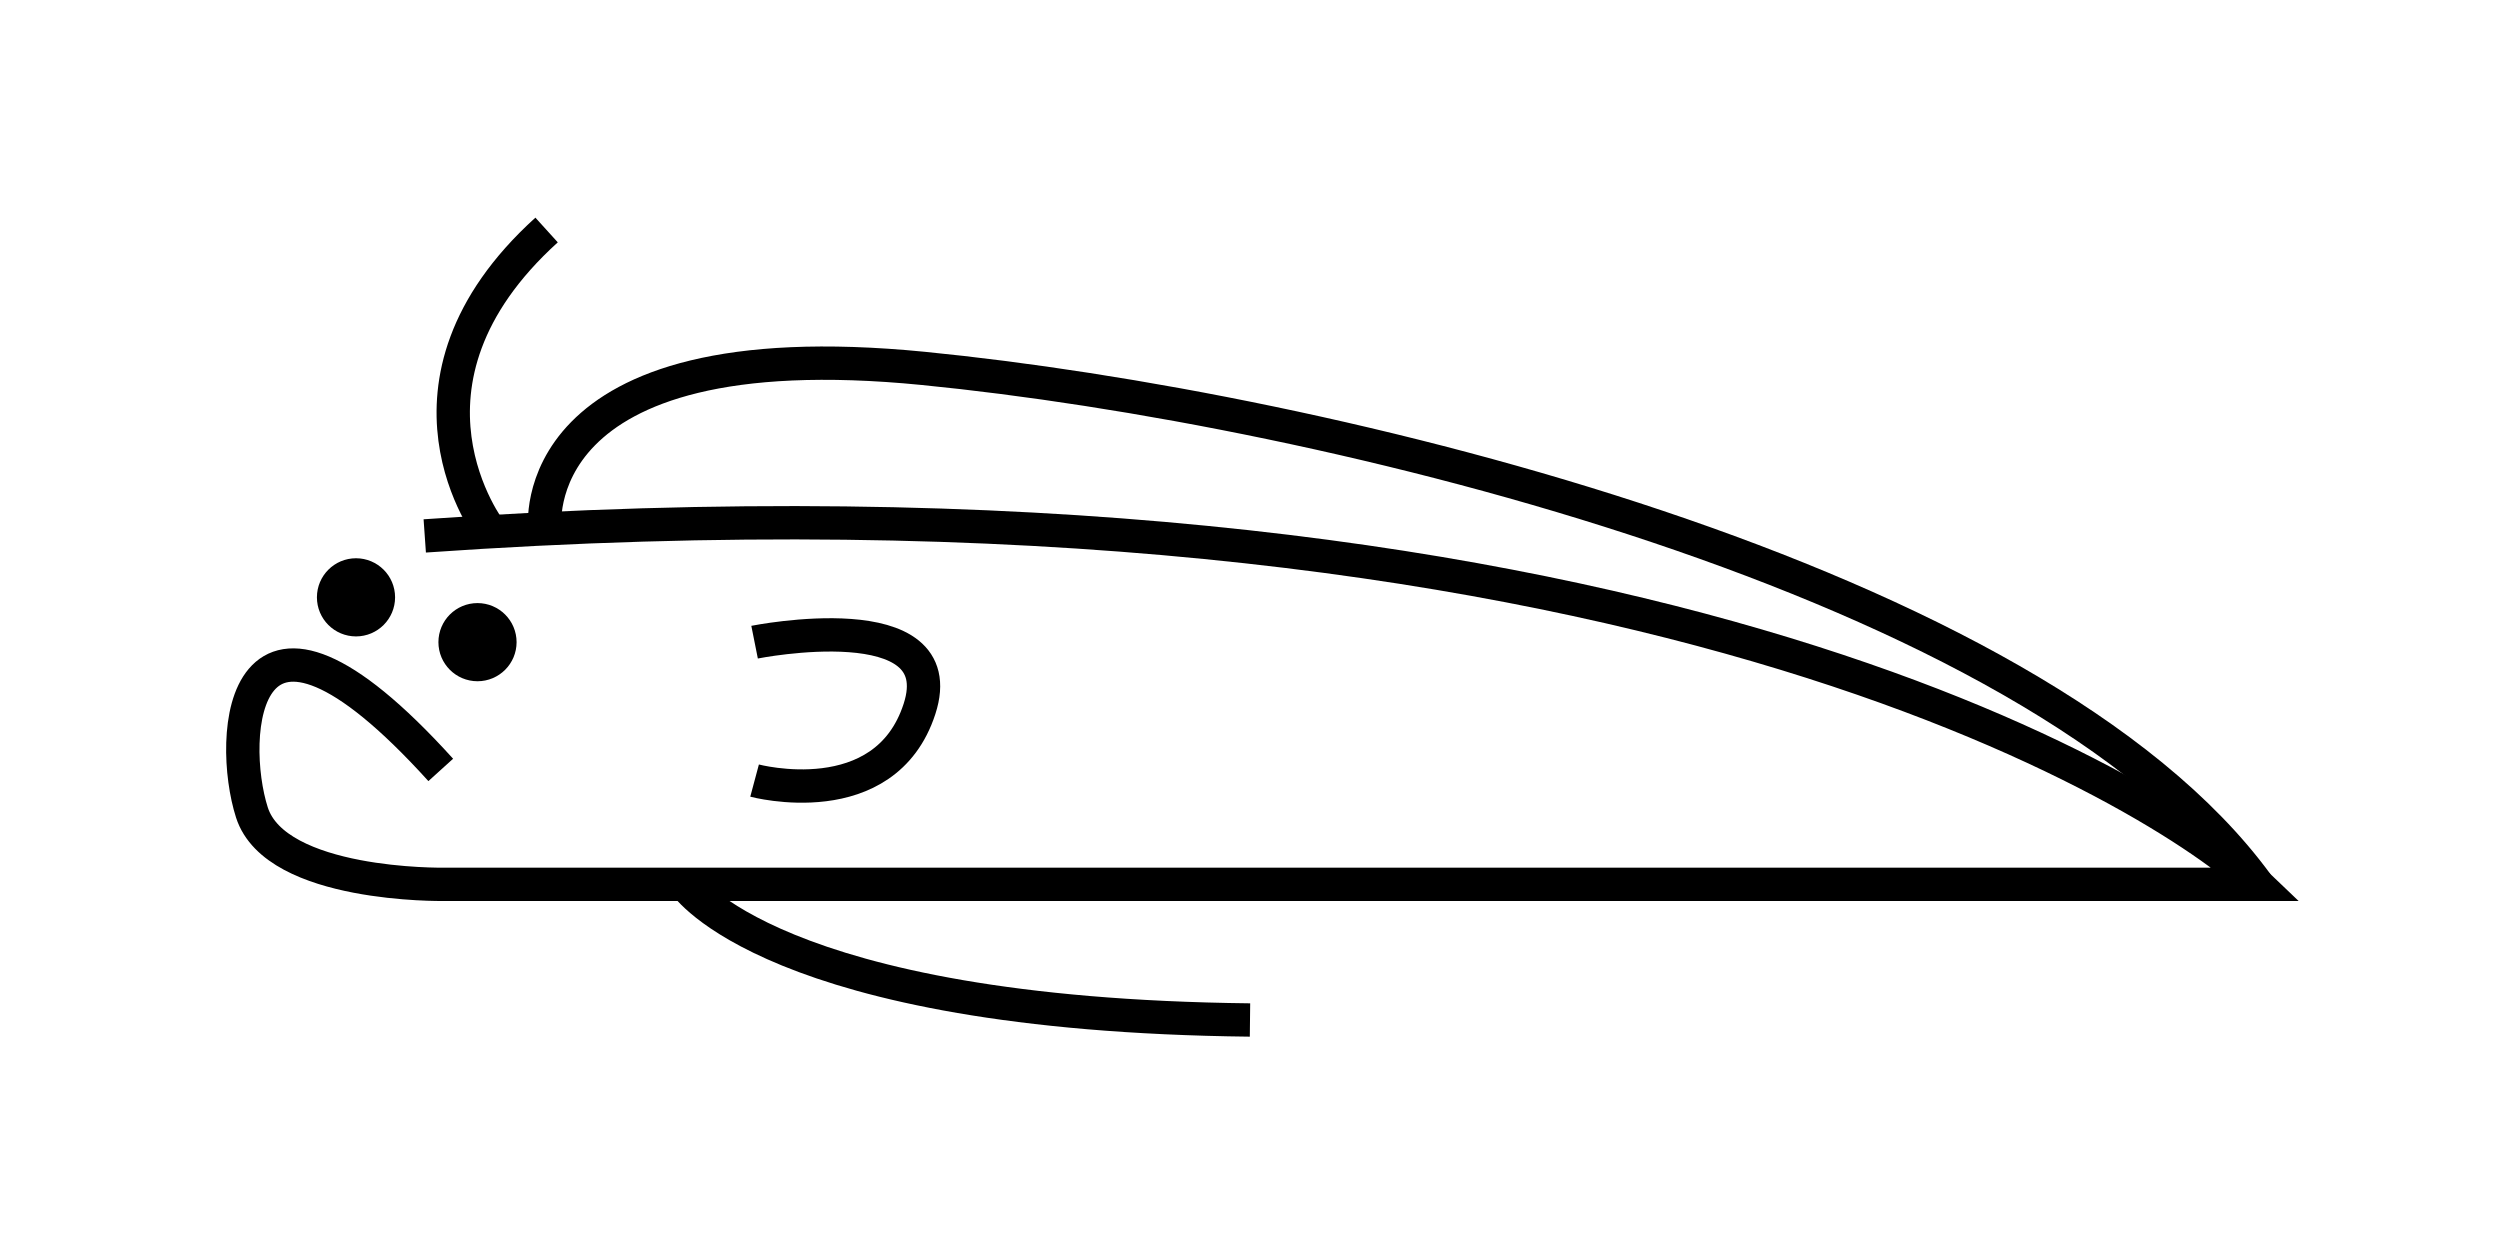
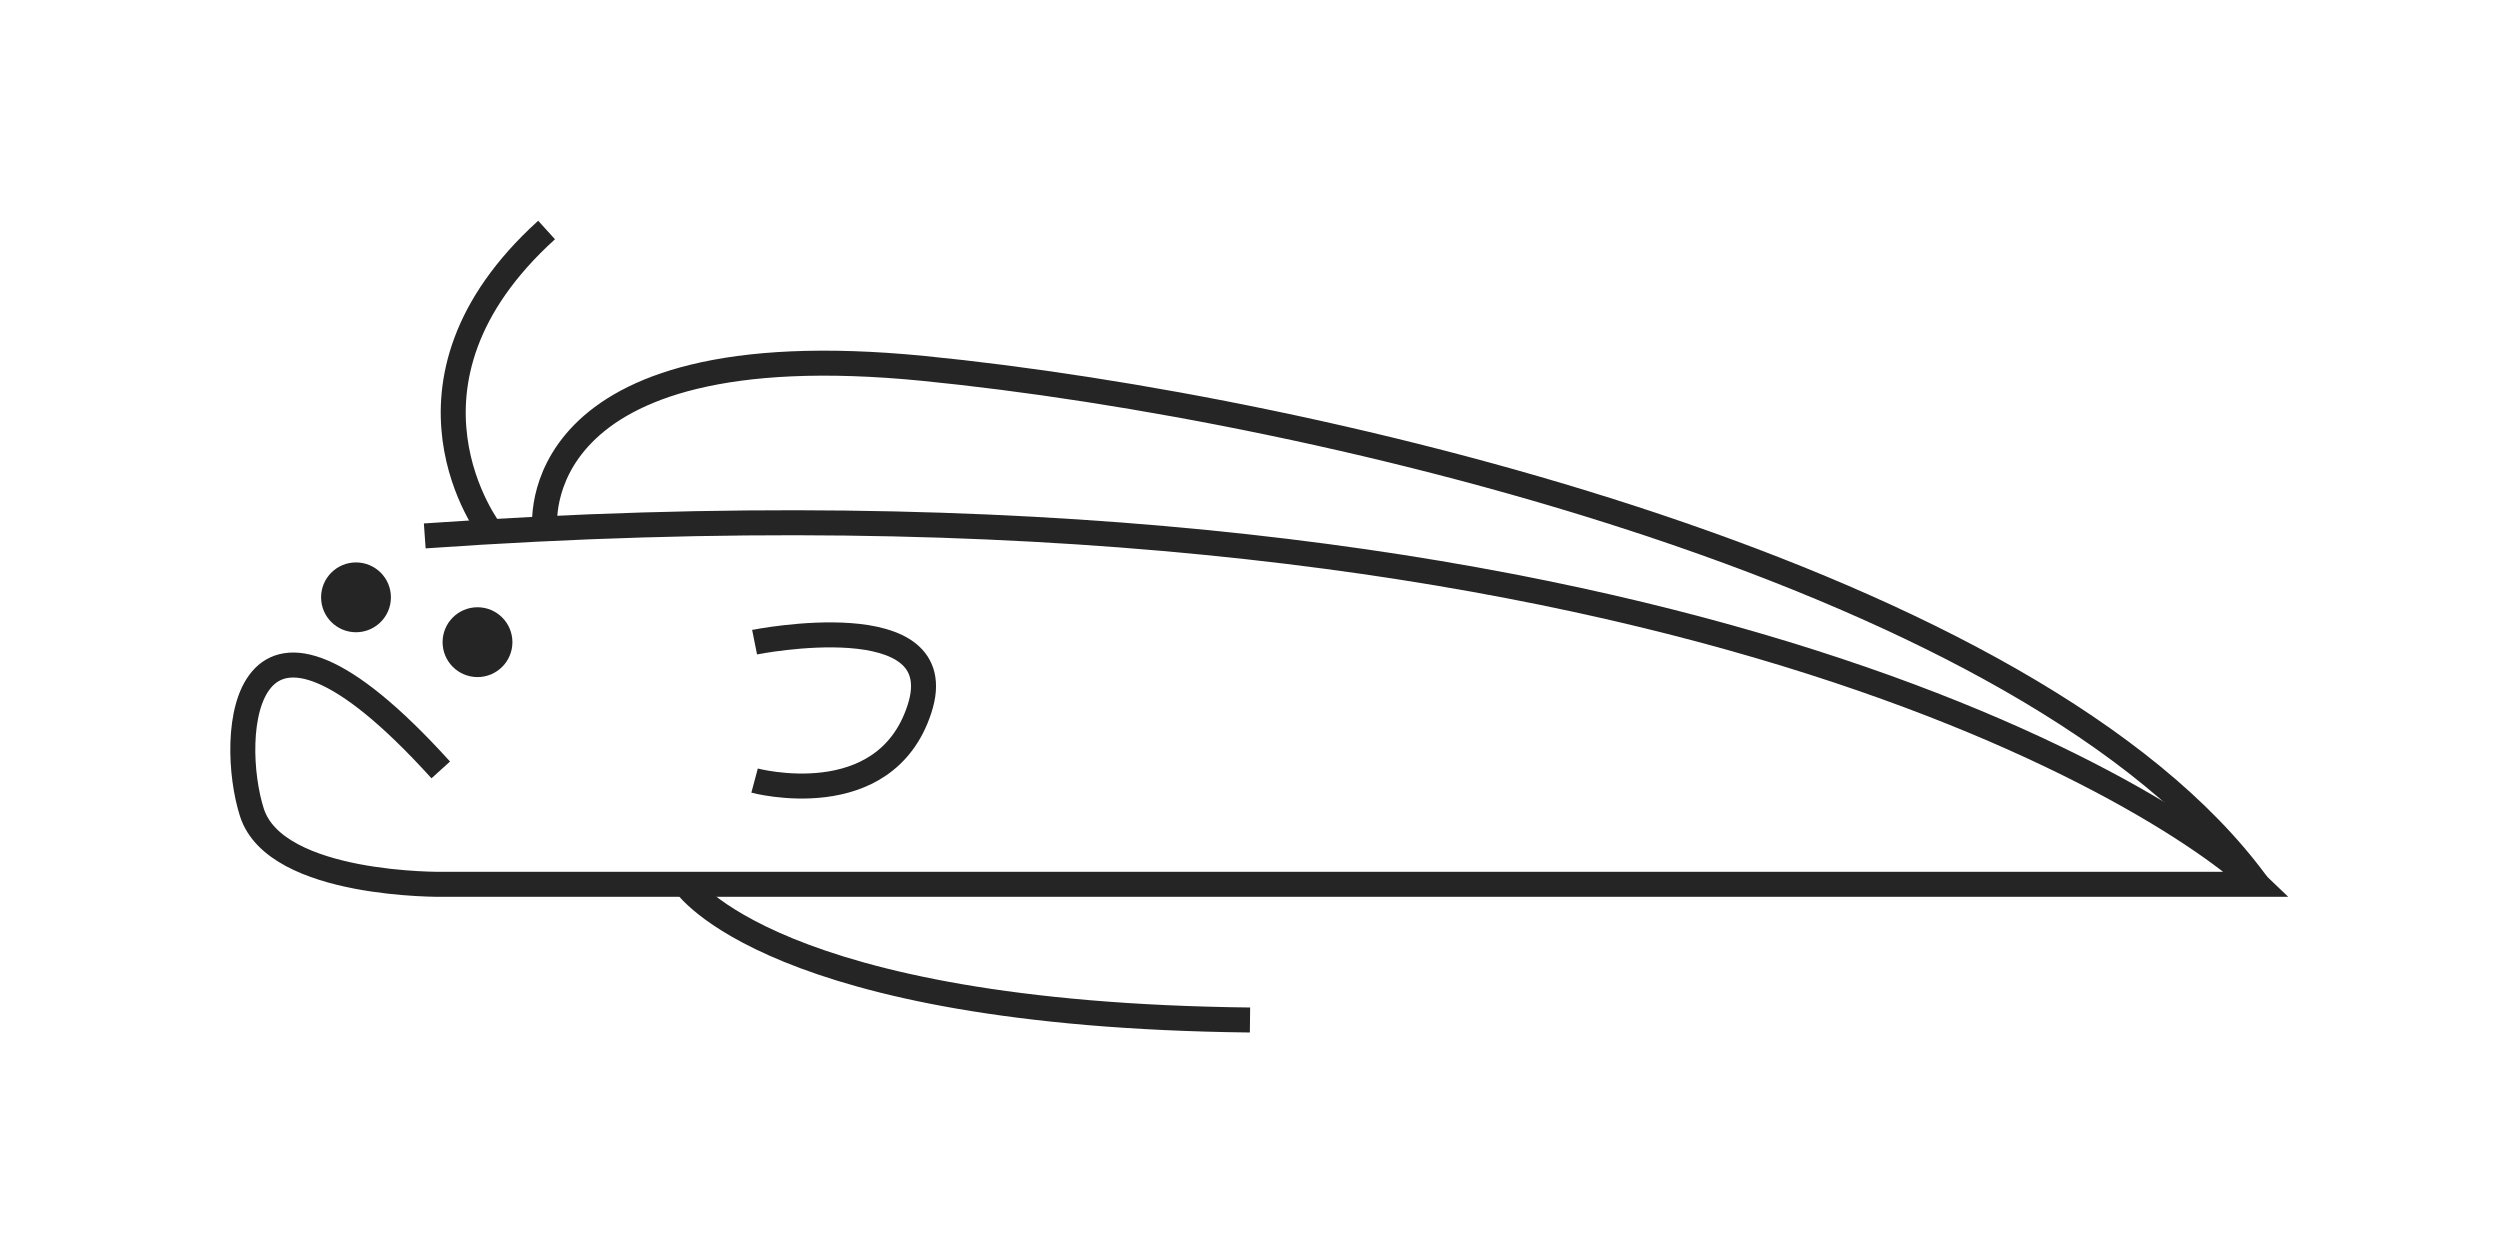
<svg xmlns="http://www.w3.org/2000/svg" id="Layer_1" viewBox="0 0 300 150">
  <defs>
-     <style>.cls-1{fill:none;}.cls-1,.cls-2{stroke:#000;stroke-miterlimit:10;stroke-width:4px;}</style>
+     <style>.cls-1{fill:#252525;}.cls-1,.cls-2{stroke:#252525;stroke-miterlimit:10;stroke-width:3px;}.cls-2{fill:none;}</style>
  </defs>
-   <circle class="cls-2" cx="57.3" cy="77.06" r="2.69" />
-   <circle class="cls-2" cx="42.72" cy="71.68" r="2.69" />
-   <path class="cls-1" d="m50.97,64.31c144.32-10.12,208.9,31.27,219.89,41.81H53.21s-20.11.32-22.98-8.62c-2.87-8.94-1.6-31.91,22.66-5.11" />
-   <path class="cls-1" d="m82.25,106.12s10.39,15.64,67.75,16.28" />
-   <path class="cls-1" d="m90.55,93.67s15.64,4.19,19.79-8.6c4.15-12.79-19.79-8.01-19.79-8.01" />
-   <path class="cls-1" d="m270.87,106.12c-26.81-36.7-111.7-57.13-160.05-61.91-48.35-4.79-45.44,19.25-45.44,19.25" />
-   <path class="cls-1" d="m58.91,63.81s-13.74-17.7,6.68-36.21" />
+   <circle class="cls-1" cx="57.3" cy="77.06" r="2.69" />
+   <circle class="cls-1" cx="42.72" cy="71.68" r="2.69" />
+   <path class="cls-2" d="m50.97,64.31c144.32-10.12,208.9,31.27,219.89,41.81H53.21s-20.11.32-22.98-8.62c-2.87-8.94-1.6-31.91,22.66-5.11" />
+   <path class="cls-2" d="m82.25,106.12s10.39,15.64,67.75,16.28" />
+   <path class="cls-2" d="m90.55,93.67s15.64,4.19,19.79-8.6c4.15-12.79-19.79-8.01-19.79-8.01" />
+   <path class="cls-2" d="m270.87,106.12c-26.81-36.7-111.7-57.13-160.05-61.91-48.35-4.79-45.44,19.25-45.44,19.25" />
+   <path class="cls-2" d="m58.91,63.81s-13.74-17.7,6.68-36.21" />
</svg>
